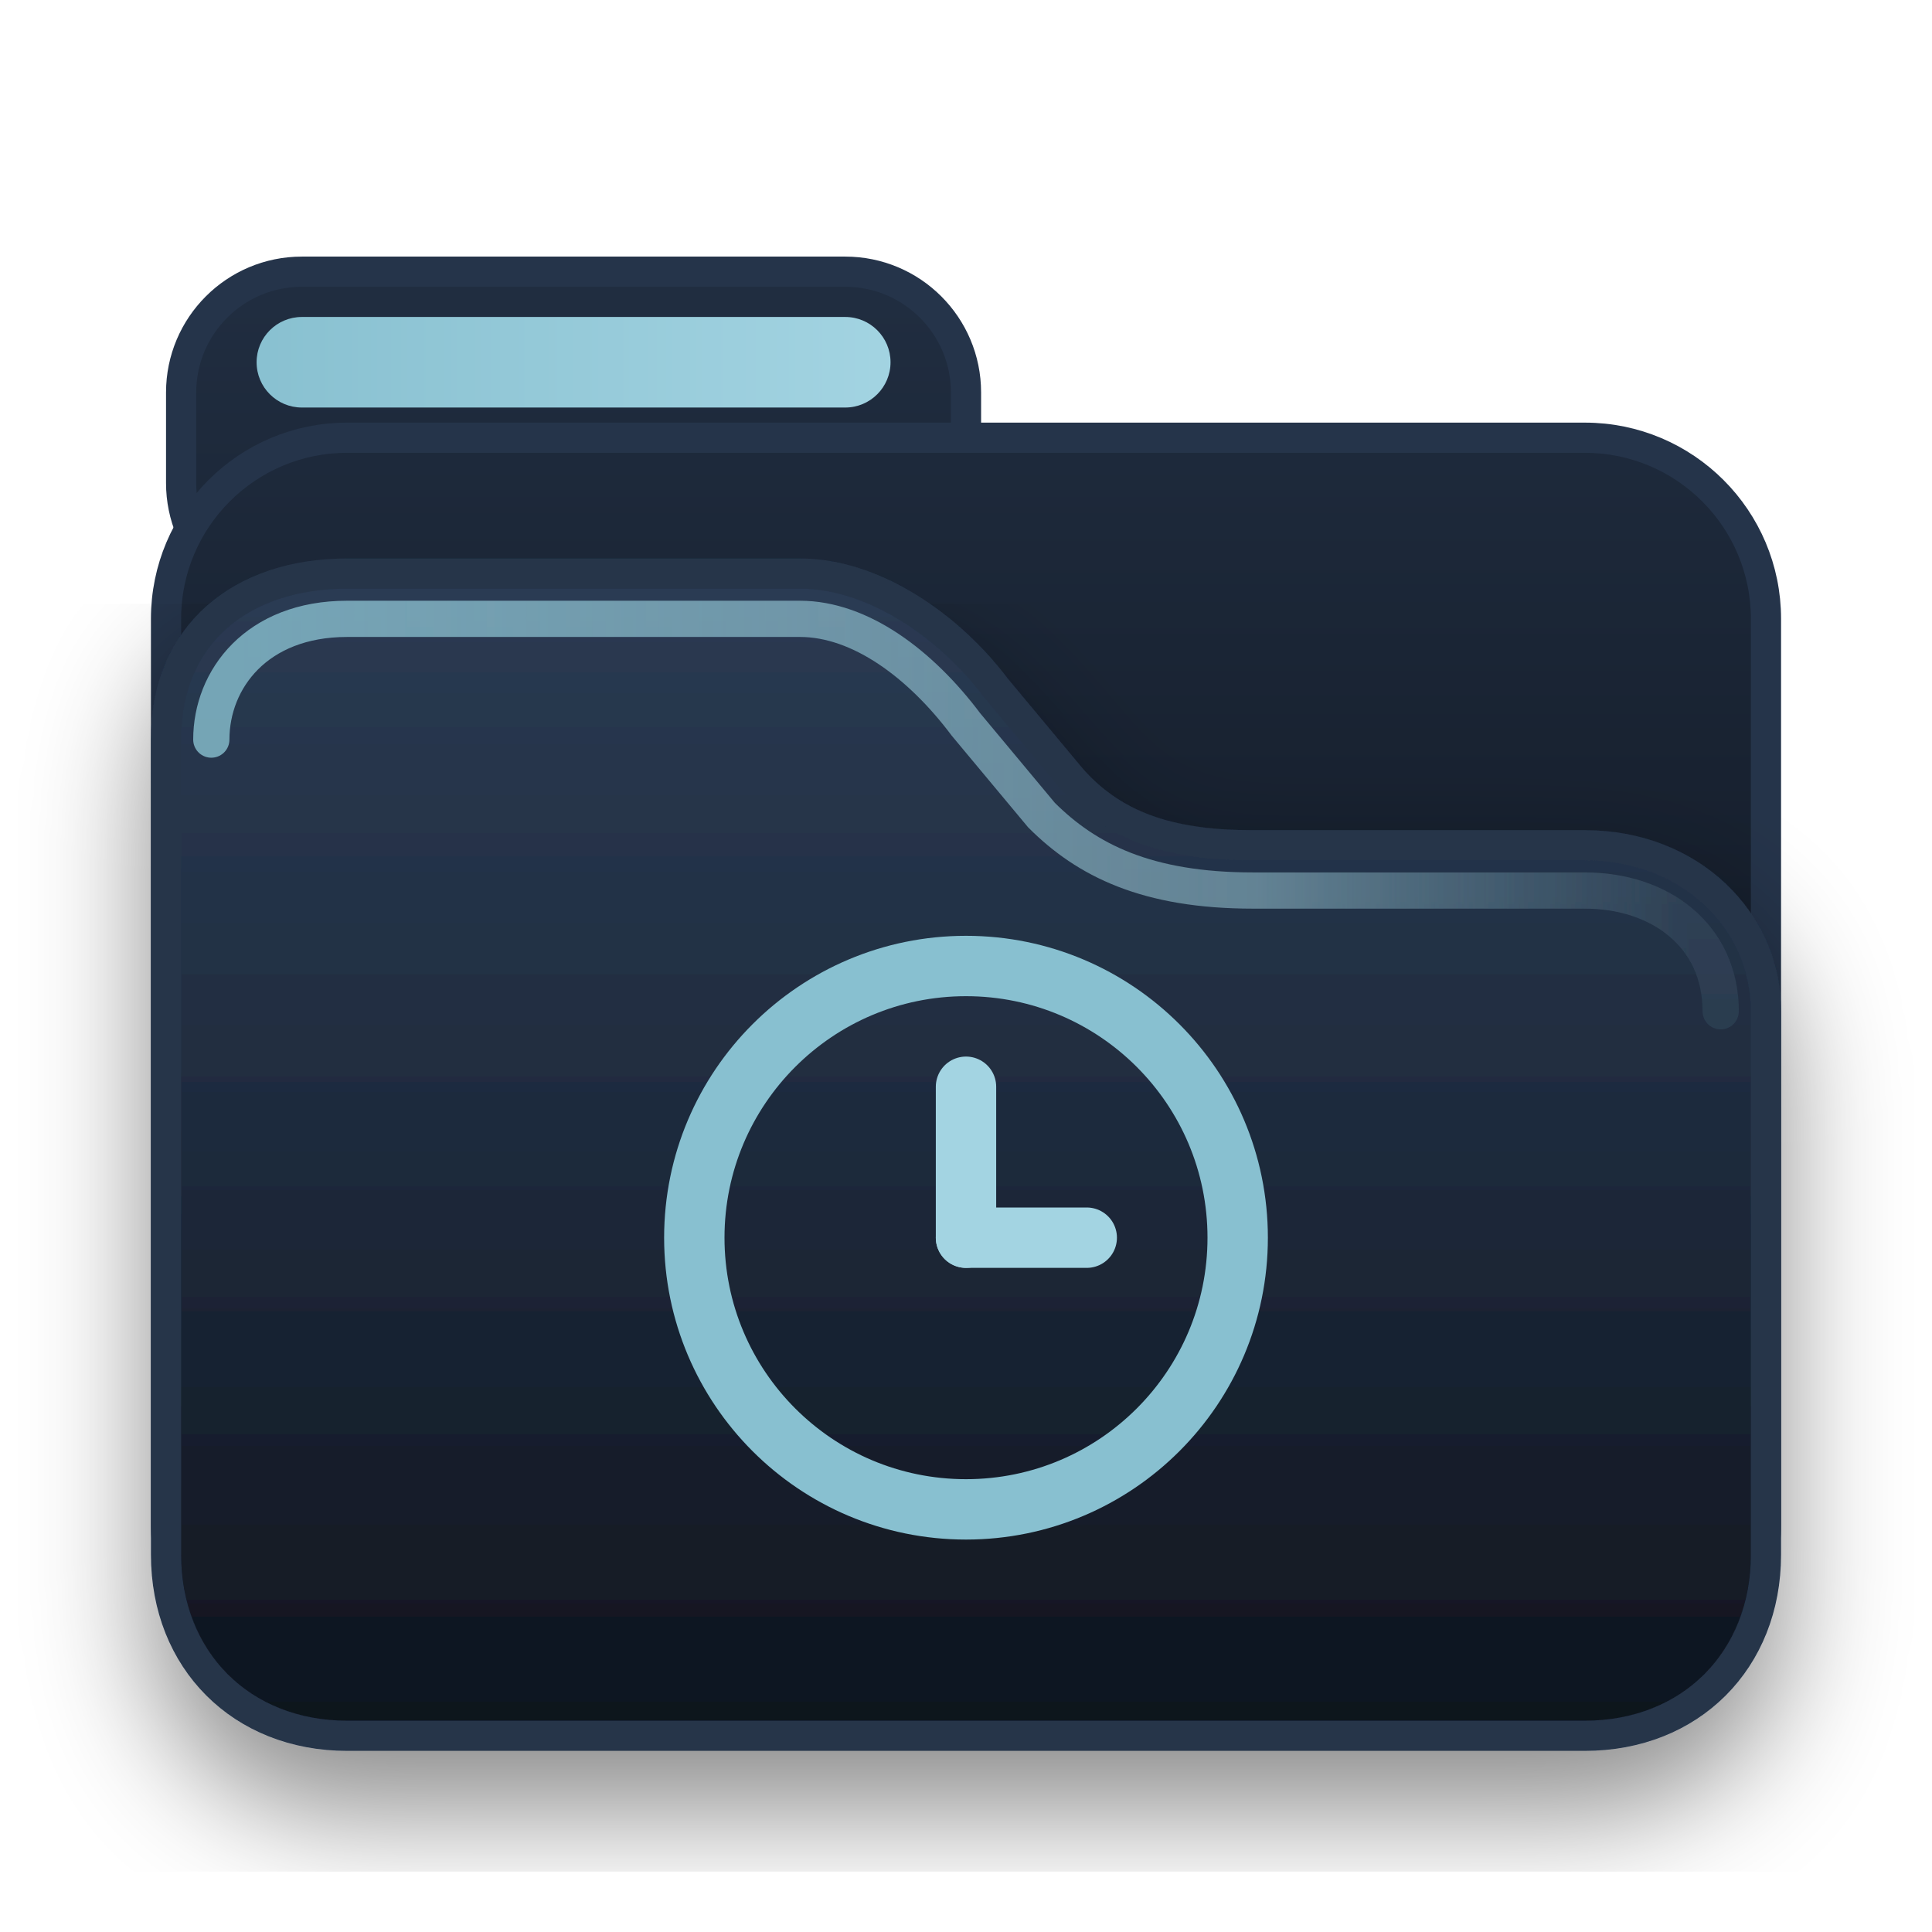
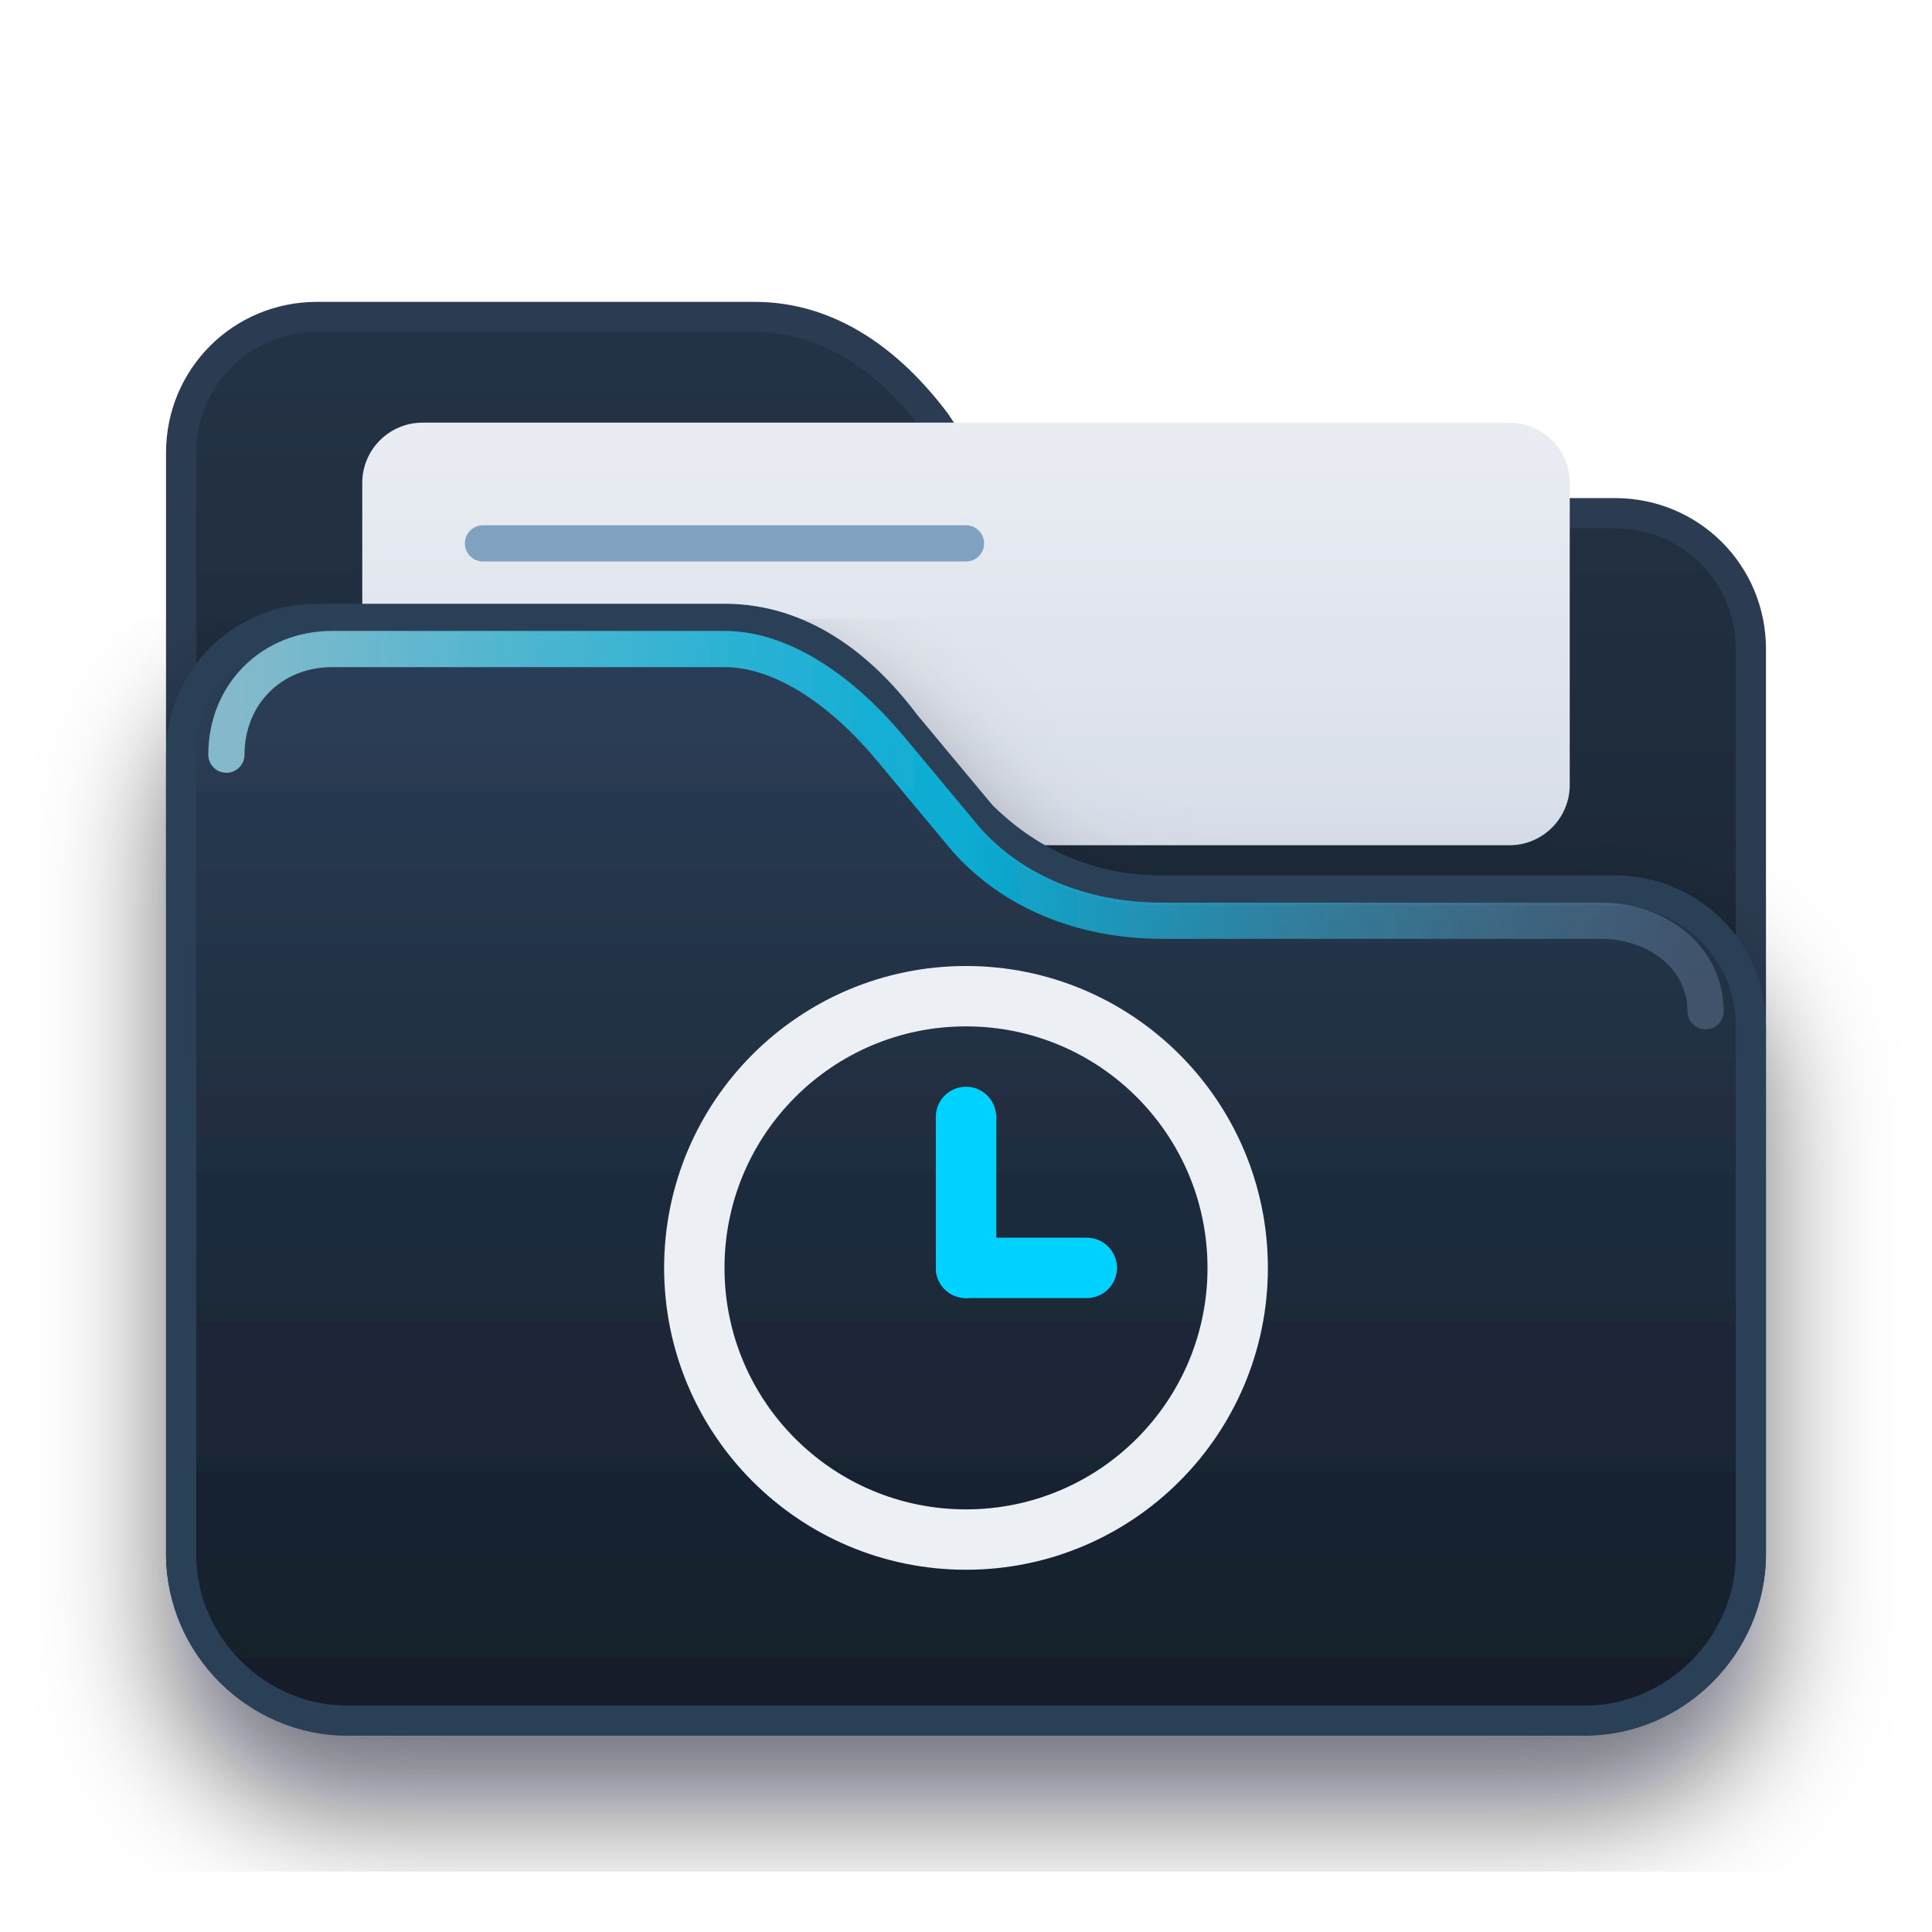
<svg xmlns="http://www.w3.org/2000/svg" width="64" height="64" viewBox="0 0 64 64" fill="none">
  <defs>
-     <linearGradient id="backGrad" x1="32" y1="10" x2="32" y2="56" gradientUnits="userSpaceOnUse">
-       <stop offset="0%" stop-color="#202D40" />
-       <stop offset="100%" stop-color="#090D14" />
+     <linearGradient id="backGrad" x1="32" y1="10" x2="32" y2="54" gradientUnits="userSpaceOnUse">
+       <stop offset="0%" stop-color="#243346" />
+       <stop offset="100%" stop-color="#141D28" />
    </linearGradient>
-     <linearGradient id="pillGrad" x1="8" y1="11" x2="30" y2="11" gradientUnits="userSpaceOnUse">
-       <stop offset="0%" stop-color="#88C0D0" />
-       <stop offset="100%" stop-color="#A3D4E2" />
+     <linearGradient id="paperGrad" x1="32" y1="12" x2="32" y2="28" gradientUnits="userSpaceOnUse">
+       <stop offset="0%" stop-color="#ECEFF4" />
+       <stop offset="100%" stop-color="#D8DEE9" />
    </linearGradient>
    <linearGradient id="flapGrad" x1="32" y1="20" x2="32" y2="58" gradientUnits="userSpaceOnUse">
-       <stop offset="0%" stop-color="#2A3A52" />
-       <stop offset="40%" stop-color="#202D40" />
-       <stop offset="100%" stop-color="#0E141D" />
+       <stop offset="0%" stop-color="#2E415A" />
+       <stop offset="35%" stop-color="#223145" />
+       <stop offset="100%" stop-color="#141D28" />
    </linearGradient>
-     <linearGradient id="specularGrad" x1="8" y1="21" x2="56" y2="21" gradientUnits="userSpaceOnUse">
-       <stop offset="0%" stop-color="#88C0D0" stop-opacity="0.8" />
-       <stop offset="70%" stop-color="#A3D4E2" stop-opacity="0.5" />
-       <stop offset="100%" stop-color="#88C0D0" stop-opacity="0.1" />
+     <linearGradient id="specularGrad" x1="8" y1="22" x2="56" y2="22" gradientUnits="userSpaceOnUse">
+       <stop offset="0%" stop-color="#88C0D0" stop-opacity="0.95" />
+       <stop offset="50%" stop-color="#00D2FF" stop-opacity="0.75" />
+       <stop offset="100%" stop-color="#81A1C1" stop-opacity="0.30" />
    </linearGradient>
    <filter id="flapShadow" x="0" y="18" width="64" height="44" filterUnits="userSpaceOnUse">
-       <feDropShadow dx="0" dy="2" stdDeviation="2" flood-color="#000000" flood-opacity="0.45" />
+       <feDropShadow dx="0" dy="2.5" stdDeviation="2" flood-color="#040609" flood-opacity="0.55" />
    </filter>
  </defs>
-   <rect x="6" y="9" width="26" height="11" rx="4" fill="url(#backGrad)" stroke="#25344A" stroke-width="1" />
-   <rect x="8.5" y="10.5" width="21" height="3" rx="1.5" fill="url(#pillGrad)" />
-   <rect x="5.5" y="14.5" width="53" height="42" rx="6" fill="url(#backGrad)" stroke="#25344A" stroke-width="1" />
+   <path d="M 6 15 C 6 12.5 8 10.5 10.5 10.5 L 25 10.5 C 27.5 10.5 29.5 12 31 14 L 33 17 L 53.5 17 C 56 17 58 19 58 21.5 L 58 51.5 C 58 54 56 56 53.5 56 L 10.5 56 C 8 56 6 54 6 51.5 Z" fill="url(#backGrad)" stroke="#2B3C52" stroke-width="1" />
+   <rect x="12" y="14" width="40" height="14" rx="2" fill="url(#paperGrad)" />
+   <line x1="16" y1="18" x2="32" y2="18" stroke="#81A1C1" stroke-width="1.2" stroke-linecap="round" />
+   <line x1="16" y1="21.5" x2="26" y2="21.5" stroke="#88C0D0" stroke-width="1.2" stroke-linecap="round" />
  <g filter="url(#flapShadow)">
-     <path d="M 5.5 24.5 C 5.5 21 8 19 11.5 19 L 26.5 19 C 29 19 31.5 20.8 33 22.8 L 35.5 25.8 C 37 27.5 39 28 41.5 28 L 52.5 28 C 56 28 58.5 30.5 58.5 33.5 L 58.5 51.5 C 58.5 55 56 57.5 52.5 57.5 L 11.5 57.5 C 8 57.5 5.5 55 5.5 51.5 Z" fill="url(#flapGrad)" stroke="#25344A" stroke-width="1" />
-     <path d="M 7 24.5 C 7 22.5 8.5 20.5 11.5 20.5 L 26.5 20.5 C 28.5 20.5 30.5 22 32 24 L 34.5 27 C 36 28.5 38 29.5 41.5 29.5 L 52.5 29.5 C 55 29.5 57 31 57 33.5" stroke="url(#specularGrad)" stroke-width="1.2" stroke-linecap="round" />
+     <path d="M 6 25 C 6 22.5 8 20.5 10.5 20.5 L 24 20.5 C 26.5 20.5 28.5 22 30 24 L 32.5 27 C 34 28.5 36 29.5 38.5 29.5 L 53.5 29.5 C 56 29.5 58 31.5 58 34 L 58 51.5 C 58 54.5 55.5 57 52.5 57 L 11.5 57 C 8.5 57 6 54.5 6 51.5 Z" fill="url(#flapGrad)" stroke="#2C3F57" stroke-width="1" />
+     <path d="M 7.5 25 C 7.5 23 9 21.5 11 21.5 L 24 21.5 C 26 21.5 28 23 29.5 24.8 L 32 27.8 C 33.5 29.5 35.8 30.5 38.5 30.5 L 53 30.5 C 55 30.5 56.5 31.8 56.5 33.5" stroke="url(#specularGrad)" stroke-width="1.2" stroke-linecap="round" />
  </g>
-   <circle cx="32" cy="41" r="9" stroke="#88C0D0" stroke-width="2" fill="none" />
-   <line x1="32" y1="36" x2="32" y2="41" stroke="#A3D4E2" stroke-width="2" stroke-linecap="round" />
-   <line x1="32" y1="41" x2="36" y2="41" stroke="#A3D4E2" stroke-width="2" stroke-linecap="round" />
+   <circle cx="32" cy="42" r="9" stroke="#ECEFF4" stroke-width="2" fill="none" />
+   <line x1="32" y1="37" x2="32" y2="42" stroke="#00D2FF" stroke-width="2" stroke-linecap="round" />
+   <line x1="32" y1="42" x2="36" y2="42" stroke="#00D2FF" stroke-width="2" stroke-linecap="round" />
</svg>
